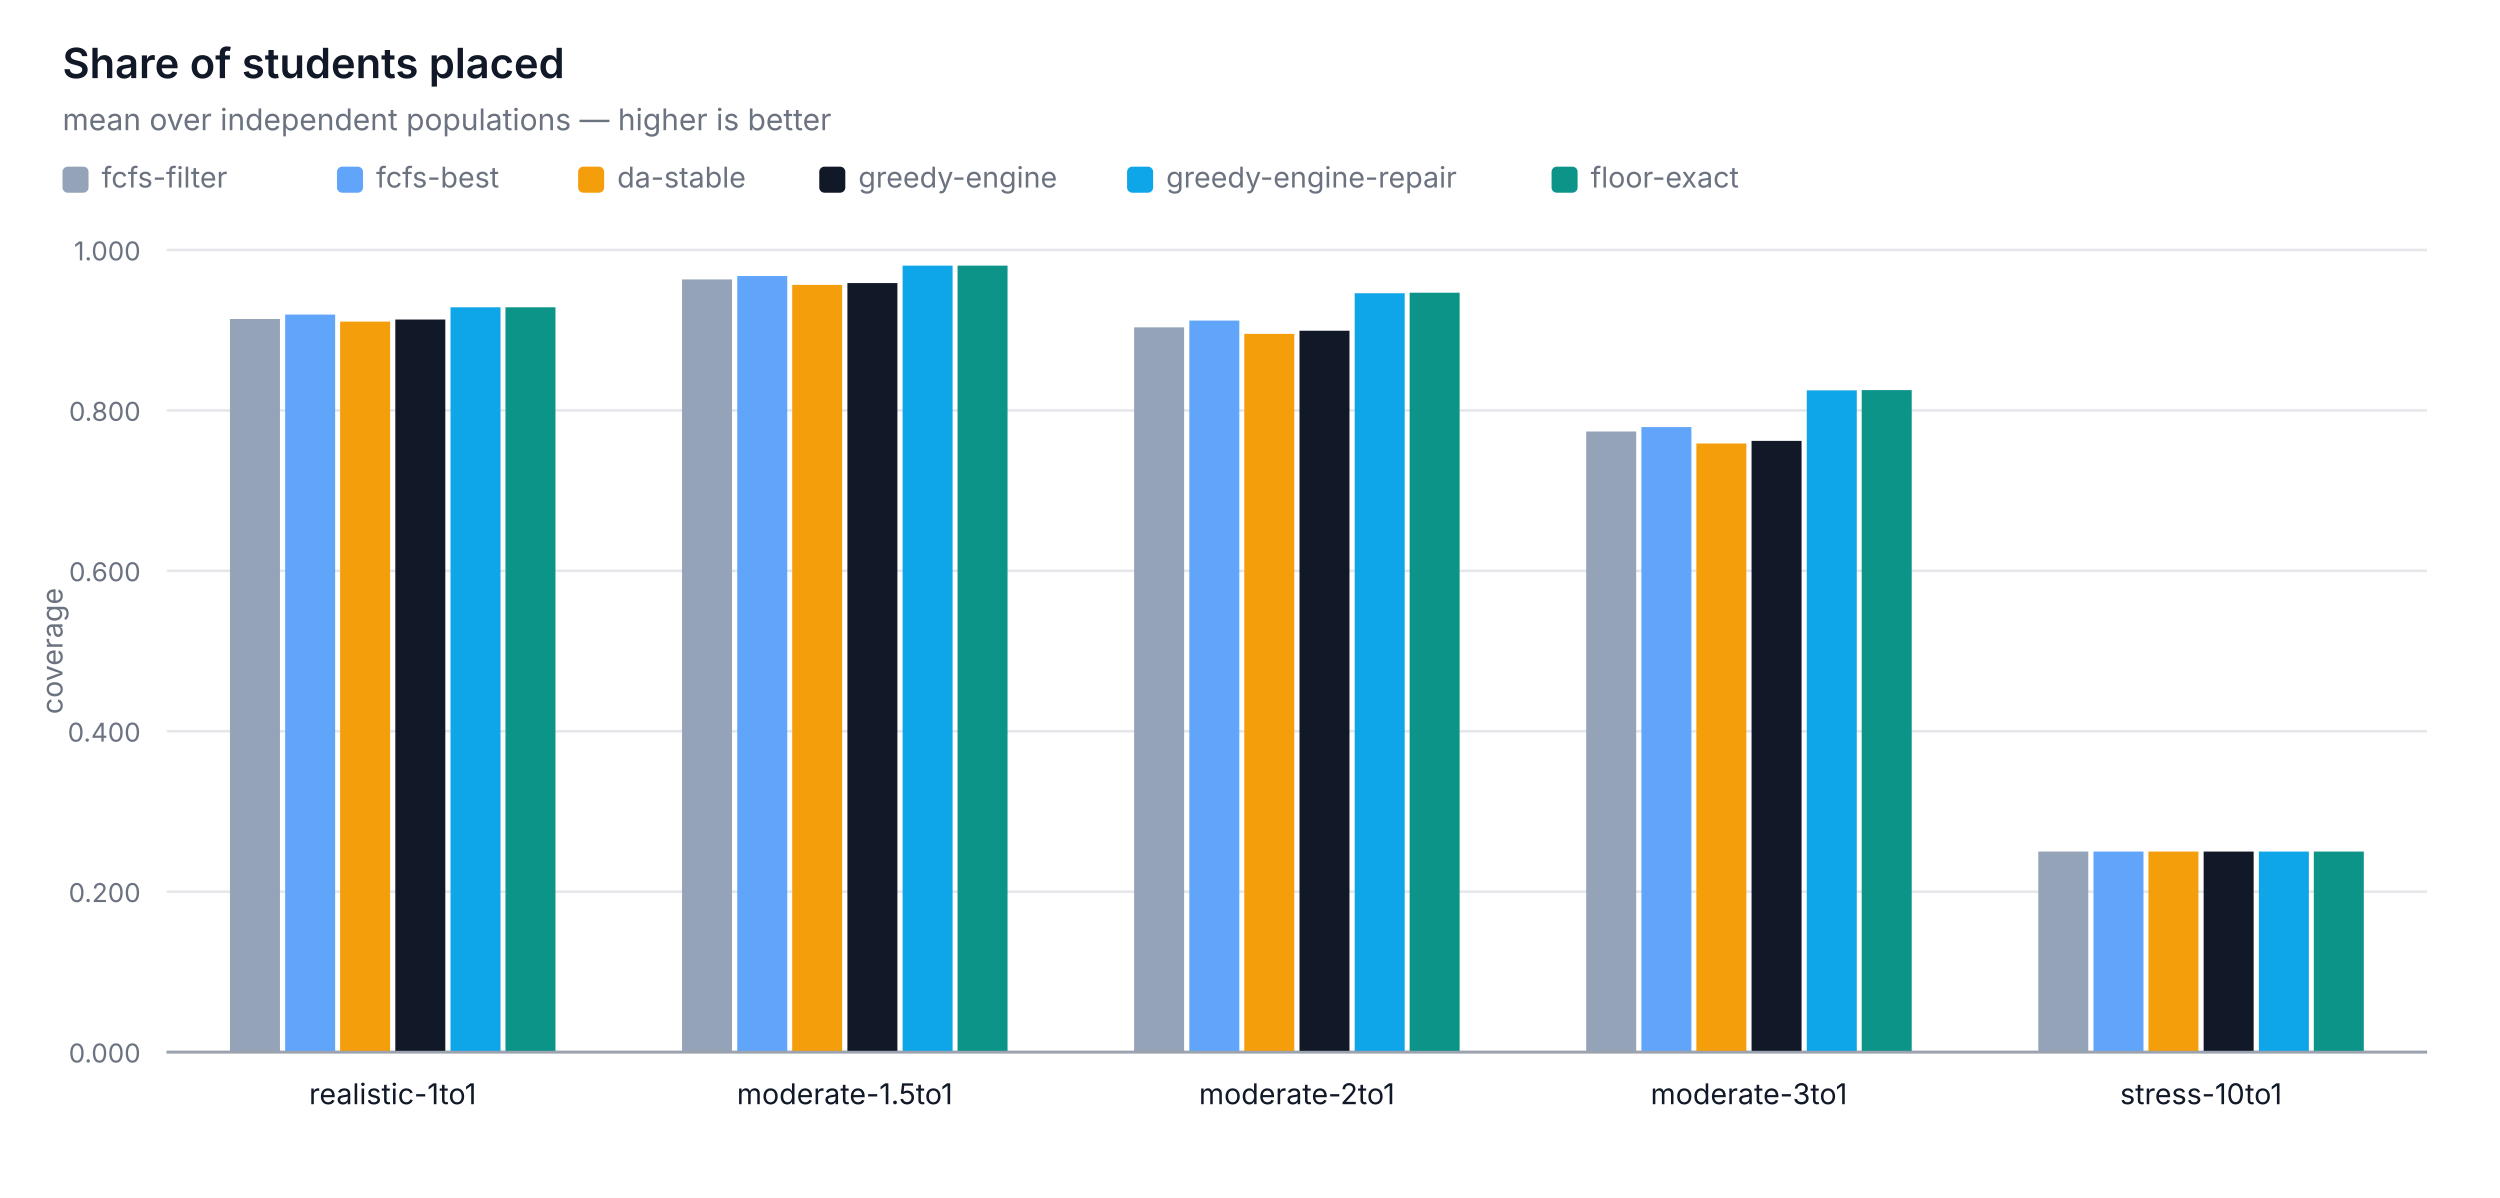
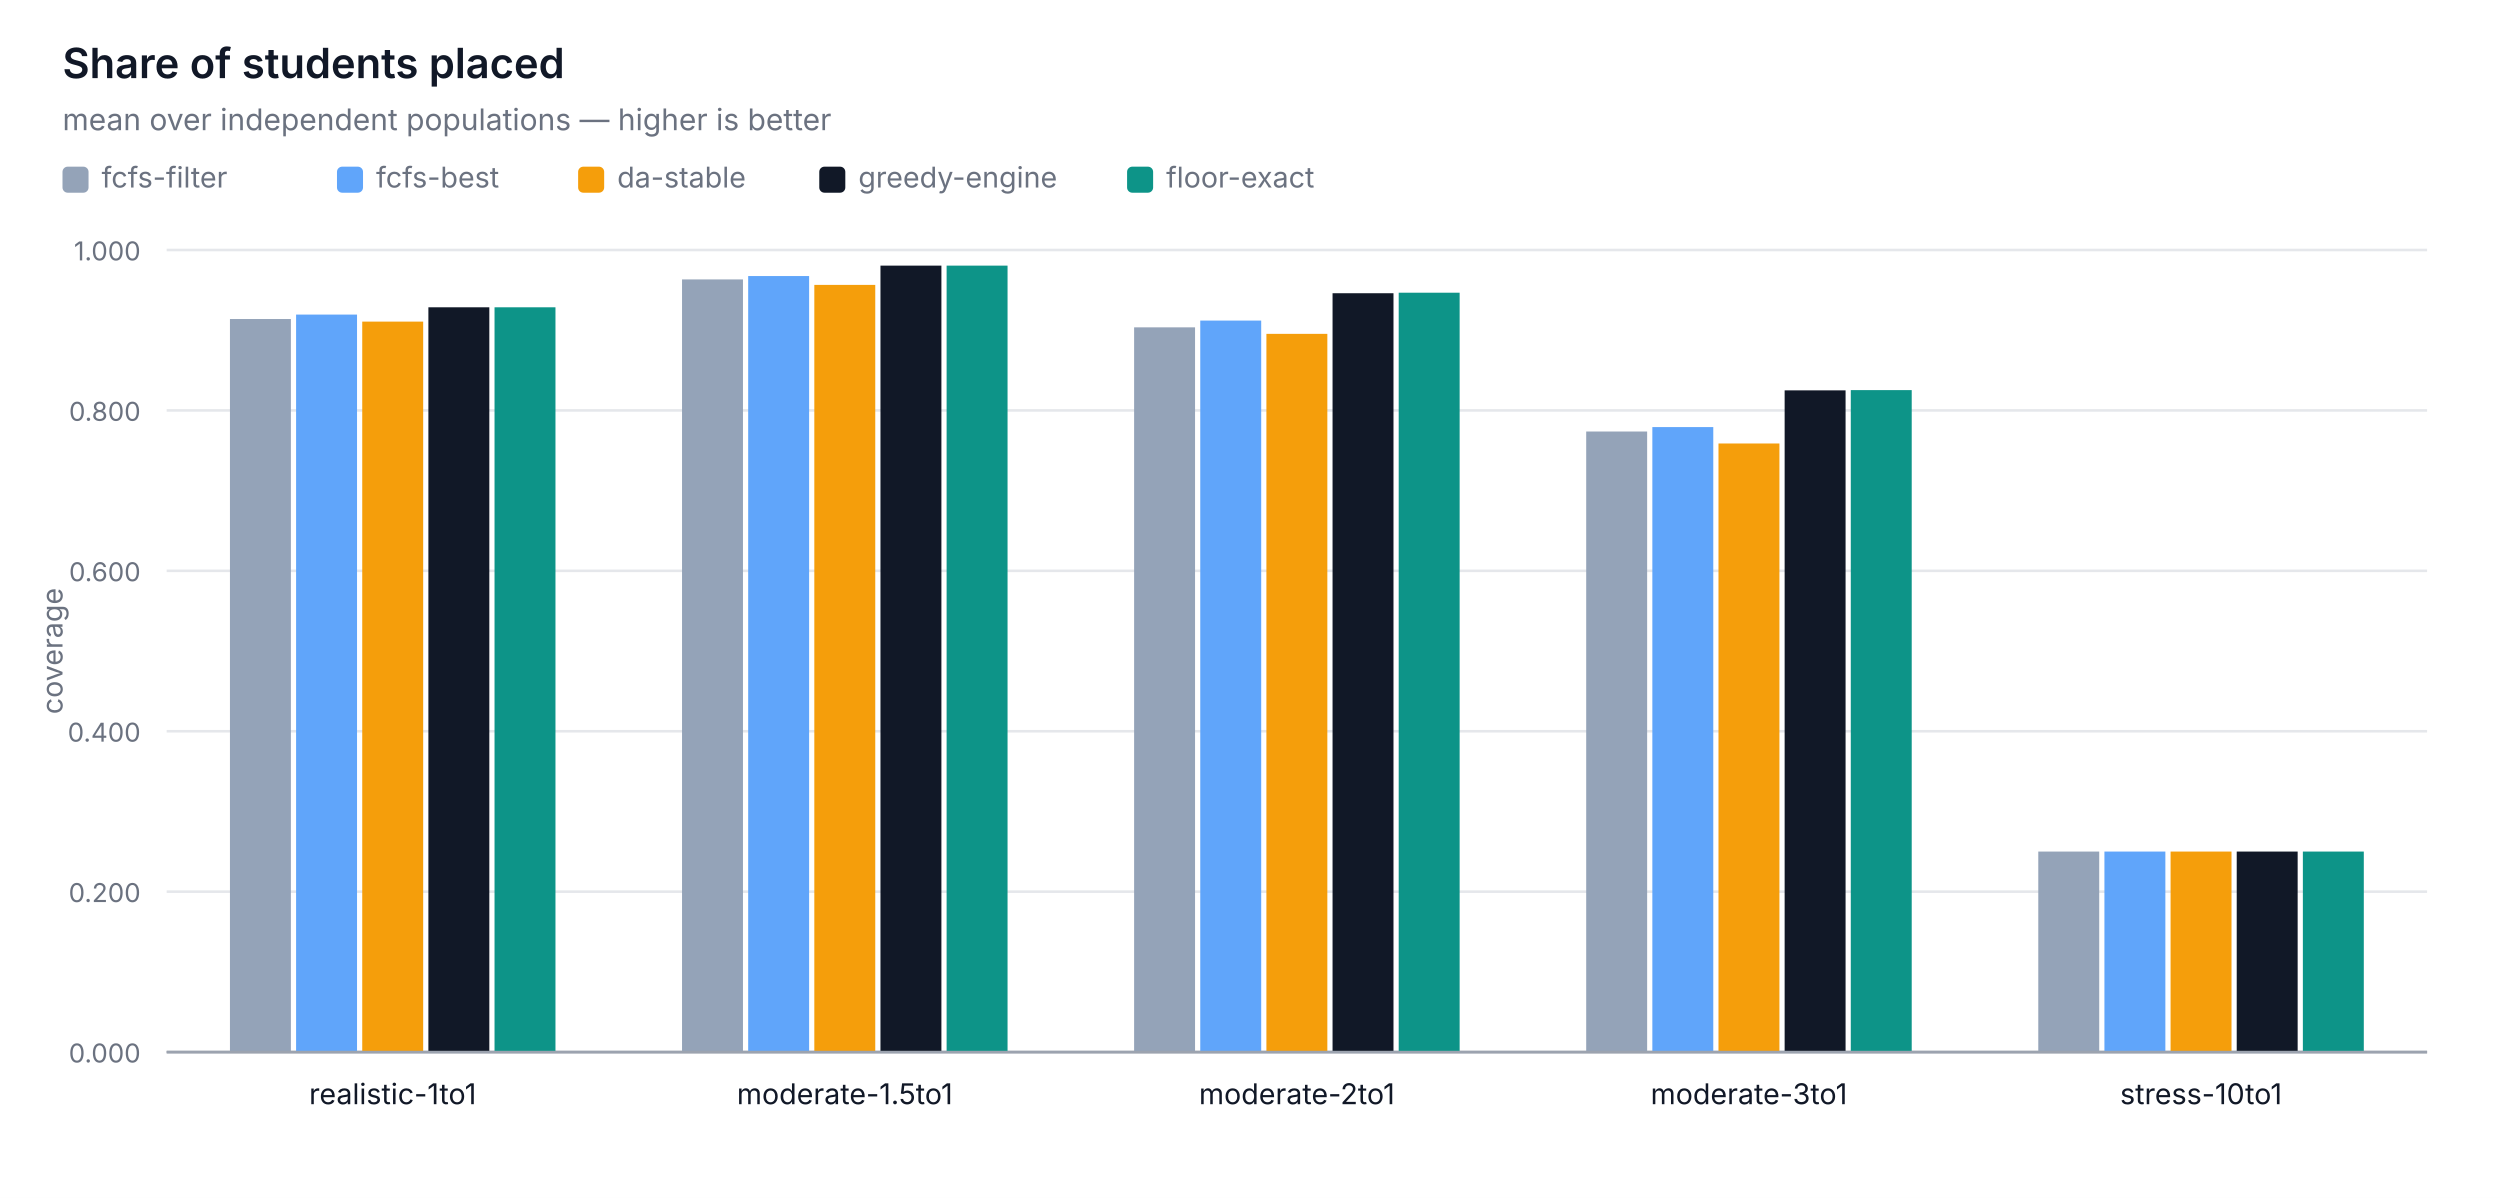
<svg xmlns="http://www.w3.org/2000/svg" width="960" height="460" viewBox="0 0 960 460" role="img" aria-label="Share of students placed">
  <rect width="960" height="460" fill="#ffffff" />
  <text x="24" y="30" font-family="'Inter', 'Helvetica Neue', Arial, sans-serif" font-size="16" font-weight="600" fill="#111827">Share of students placed</text>
  <text x="24" y="50" font-family="'Inter', 'Helvetica Neue', Arial, sans-serif" font-size="11.5" fill="#6b7280">mean over independent populations — higher is better</text>
  <rect x="24" y="64" width="10" height="10" rx="2" fill="#94a3b8" />
  <text x="39.0" y="72.0" font-family="'Inter', 'Helvetica Neue', Arial, sans-serif" font-size="11" font-weight="400" fill="#6b7280" text-anchor="start">fcfs-filter</text>
  <rect x="129.4" y="64" width="10" height="10" rx="2" fill="#60a5fa" />
  <text x="144.4" y="72.0" font-family="'Inter', 'Helvetica Neue', Arial, sans-serif" font-size="11" font-weight="400" fill="#6b7280" text-anchor="start">fcfs-best</text>
  <rect x="222" y="64" width="10" height="10" rx="2" fill="#f59e0b" />
  <text x="237.0" y="72.0" font-family="'Inter', 'Helvetica Neue', Arial, sans-serif" font-size="11" font-weight="400" fill="#6b7280" text-anchor="start">da-stable</text>
  <rect x="314.6" y="64" width="10" height="10" rx="2" fill="#111827" />
  <text x="329.6" y="72.0" font-family="'Inter', 'Helvetica Neue', Arial, sans-serif" font-size="11" font-weight="400" fill="#6b7280" text-anchor="start">greedy-engine</text>
-   <rect x="432.8" y="64" width="10" height="10" rx="2" fill="#0ea5e9" />
-   <text x="447.8" y="72.0" font-family="'Inter', 'Helvetica Neue', Arial, sans-serif" font-size="11" font-weight="400" fill="#6b7280" text-anchor="start">greedy-engine-repair</text>
-   <rect x="595.8" y="64" width="10" height="10" rx="2" fill="#0d9488" />
-   <text x="610.8" y="72.0" font-family="'Inter', 'Helvetica Neue', Arial, sans-serif" font-size="11" font-weight="400" fill="#6b7280" text-anchor="start">floor-exact</text>
+   <rect x="432.8" y="64" width="10" height="10" rx="2" fill="#0d9488" />
+   <text x="447.8" y="72.0" font-family="'Inter', 'Helvetica Neue', Arial, sans-serif" font-size="11" font-weight="400" fill="#6b7280" text-anchor="start">floor-exact</text>
  <line x1="64" y1="404.0" x2="932" y2="404.0" stroke="#9ca3af" stroke-width="1" />
  <text x="54.0" y="408.0" font-family="'Inter', 'Helvetica Neue', Arial, sans-serif" font-size="10" font-weight="400" fill="#6b7280" text-anchor="end">0.000</text>
  <line x1="64" y1="342.4" x2="932" y2="342.4" stroke="#e5e7eb" stroke-width="1" />
  <text x="54.0" y="346.4" font-family="'Inter', 'Helvetica Neue', Arial, sans-serif" font-size="10" font-weight="400" fill="#6b7280" text-anchor="end">0.200</text>
  <line x1="64" y1="280.8" x2="932" y2="280.8" stroke="#e5e7eb" stroke-width="1" />
  <text x="54.0" y="284.8" font-family="'Inter', 'Helvetica Neue', Arial, sans-serif" font-size="10" font-weight="400" fill="#6b7280" text-anchor="end">0.400</text>
  <line x1="64" y1="219.2" x2="932" y2="219.2" stroke="#e5e7eb" stroke-width="1" />
  <text x="54.0" y="223.2" font-family="'Inter', 'Helvetica Neue', Arial, sans-serif" font-size="10" font-weight="400" fill="#6b7280" text-anchor="end">0.600</text>
  <line x1="64" y1="157.6" x2="932" y2="157.6" stroke="#e5e7eb" stroke-width="1" />
  <text x="54.0" y="161.6" font-family="'Inter', 'Helvetica Neue', Arial, sans-serif" font-size="10" font-weight="400" fill="#6b7280" text-anchor="end">0.800</text>
  <line x1="64" y1="96.0" x2="932" y2="96.0" stroke="#e5e7eb" stroke-width="1" />
  <text x="54.0" y="100.0" font-family="'Inter', 'Helvetica Neue', Arial, sans-serif" font-size="10" font-weight="400" fill="#6b7280" text-anchor="end">1.000</text>
-   <rect x="88.3" y="122.5" width="19.2" height="281.5" fill="#94a3b8" />
-   <rect x="109.5" y="120.8" width="19.2" height="283.2" fill="#60a5fa" />
-   <rect x="130.6" y="123.5" width="19.2" height="280.5" fill="#f59e0b" />
-   <rect x="151.8" y="122.7" width="19.2" height="281.3" fill="#111827" />
-   <rect x="173.0" y="118.0" width="19.2" height="286.0" fill="#0ea5e9" />
-   <rect x="194.1" y="118.0" width="19.2" height="286.0" fill="#0d9488" />
+   <rect x="88.3" y="122.5" width="23.4" height="281.5" fill="#94a3b8" />
+   <rect x="113.7" y="120.8" width="23.4" height="283.2" fill="#60a5fa" />
+   <rect x="139.1" y="123.5" width="23.4" height="280.5" fill="#f59e0b" />
+   <rect x="164.5" y="118.0" width="23.4" height="286.0" fill="#111827" />
+   <rect x="189.9" y="118.0" width="23.4" height="286.0" fill="#0d9488" />
  <text x="150.8" y="424.0" font-family="'Inter', 'Helvetica Neue', Arial, sans-serif" font-size="11" font-weight="400" fill="#111827" text-anchor="middle">realistic-1to1</text>
-   <rect x="261.9" y="107.3" width="19.2" height="296.7" fill="#94a3b8" />
-   <rect x="283.1" y="106.0" width="19.2" height="298.0" fill="#60a5fa" />
-   <rect x="304.2" y="109.4" width="19.2" height="294.6" fill="#f59e0b" />
-   <rect x="325.4" y="108.7" width="19.2" height="295.3" fill="#111827" />
-   <rect x="346.6" y="102.0" width="19.2" height="302.0" fill="#0ea5e9" />
-   <rect x="367.7" y="102.0" width="19.2" height="302.0" fill="#0d9488" />
+   <rect x="261.9" y="107.3" width="23.4" height="296.7" fill="#94a3b8" />
+   <rect x="287.3" y="106.0" width="23.4" height="298.0" fill="#60a5fa" />
+   <rect x="312.7" y="109.4" width="23.4" height="294.6" fill="#f59e0b" />
+   <rect x="338.1" y="102.0" width="23.4" height="302.0" fill="#111827" />
+   <rect x="363.5" y="102.0" width="23.4" height="302.0" fill="#0d9488" />
  <text x="324.4" y="424.0" font-family="'Inter', 'Helvetica Neue', Arial, sans-serif" font-size="11" font-weight="400" fill="#111827" text-anchor="middle">moderate-1.5to1</text>
-   <rect x="435.5" y="125.7" width="19.2" height="278.3" fill="#94a3b8" />
-   <rect x="456.7" y="123.1" width="19.2" height="280.9" fill="#60a5fa" />
-   <rect x="477.8" y="128.2" width="19.2" height="275.8" fill="#f59e0b" />
-   <rect x="499.0" y="127.0" width="19.2" height="277.0" fill="#111827" />
-   <rect x="520.2" y="112.6" width="19.2" height="291.4" fill="#0ea5e9" />
-   <rect x="541.3" y="112.4" width="19.2" height="291.6" fill="#0d9488" />
+   <rect x="435.5" y="125.7" width="23.4" height="278.3" fill="#94a3b8" />
+   <rect x="460.9" y="123.1" width="23.4" height="280.9" fill="#60a5fa" />
+   <rect x="486.3" y="128.2" width="23.4" height="275.8" fill="#f59e0b" />
+   <rect x="511.7" y="112.6" width="23.4" height="291.4" fill="#111827" />
+   <rect x="537.1" y="112.4" width="23.4" height="291.6" fill="#0d9488" />
  <text x="498.0" y="424.0" font-family="'Inter', 'Helvetica Neue', Arial, sans-serif" font-size="11" font-weight="400" fill="#111827" text-anchor="middle">moderate-2to1</text>
-   <rect x="609.1" y="165.7" width="19.2" height="238.3" fill="#94a3b8" />
-   <rect x="630.3" y="164.0" width="19.2" height="240.0" fill="#60a5fa" />
-   <rect x="651.4" y="170.3" width="19.2" height="233.7" fill="#f59e0b" />
-   <rect x="672.6" y="169.3" width="19.2" height="234.7" fill="#111827" />
-   <rect x="693.8" y="149.9" width="19.2" height="254.1" fill="#0ea5e9" />
-   <rect x="714.9" y="149.8" width="19.2" height="254.2" fill="#0d9488" />
+   <rect x="609.1" y="165.7" width="23.4" height="238.3" fill="#94a3b8" />
+   <rect x="634.5" y="164.0" width="23.4" height="240.0" fill="#60a5fa" />
+   <rect x="659.9" y="170.3" width="23.4" height="233.7" fill="#f59e0b" />
+   <rect x="685.3" y="149.9" width="23.4" height="254.1" fill="#111827" />
+   <rect x="710.7" y="149.8" width="23.4" height="254.2" fill="#0d9488" />
  <text x="671.6" y="424.0" font-family="'Inter', 'Helvetica Neue', Arial, sans-serif" font-size="11" font-weight="400" fill="#111827" text-anchor="middle">moderate-3to1</text>
-   <rect x="782.7" y="327.0" width="19.2" height="77.0" fill="#94a3b8" />
-   <rect x="803.9" y="327.0" width="19.2" height="77.0" fill="#60a5fa" />
-   <rect x="825.0" y="327.0" width="19.2" height="77.0" fill="#f59e0b" />
-   <rect x="846.2" y="327.0" width="19.2" height="77.0" fill="#111827" />
-   <rect x="867.4" y="327.0" width="19.2" height="77.0" fill="#0ea5e9" />
-   <rect x="888.5" y="327.0" width="19.2" height="77.0" fill="#0d9488" />
+   <rect x="782.7" y="327.0" width="23.4" height="77.0" fill="#94a3b8" />
+   <rect x="808.1" y="327.0" width="23.4" height="77.0" fill="#60a5fa" />
+   <rect x="833.5" y="327.0" width="23.4" height="77.0" fill="#f59e0b" />
+   <rect x="858.9" y="327.0" width="23.4" height="77.0" fill="#111827" />
+   <rect x="884.3" y="327.0" width="23.4" height="77.0" fill="#0d9488" />
  <text x="845.2" y="424.0" font-family="'Inter', 'Helvetica Neue', Arial, sans-serif" font-size="11" font-weight="400" fill="#111827" text-anchor="middle">stress-10to1</text>
  <line x1="64" y1="404" x2="932" y2="404" stroke="#9ca3af" stroke-width="1" />
  <text transform="rotate(-90 24 250)" x="24.0" y="250.0" font-family="'Inter', 'Helvetica Neue', Arial, sans-serif" font-size="11" font-weight="400" fill="#6b7280" text-anchor="middle">coverage</text>
</svg>
